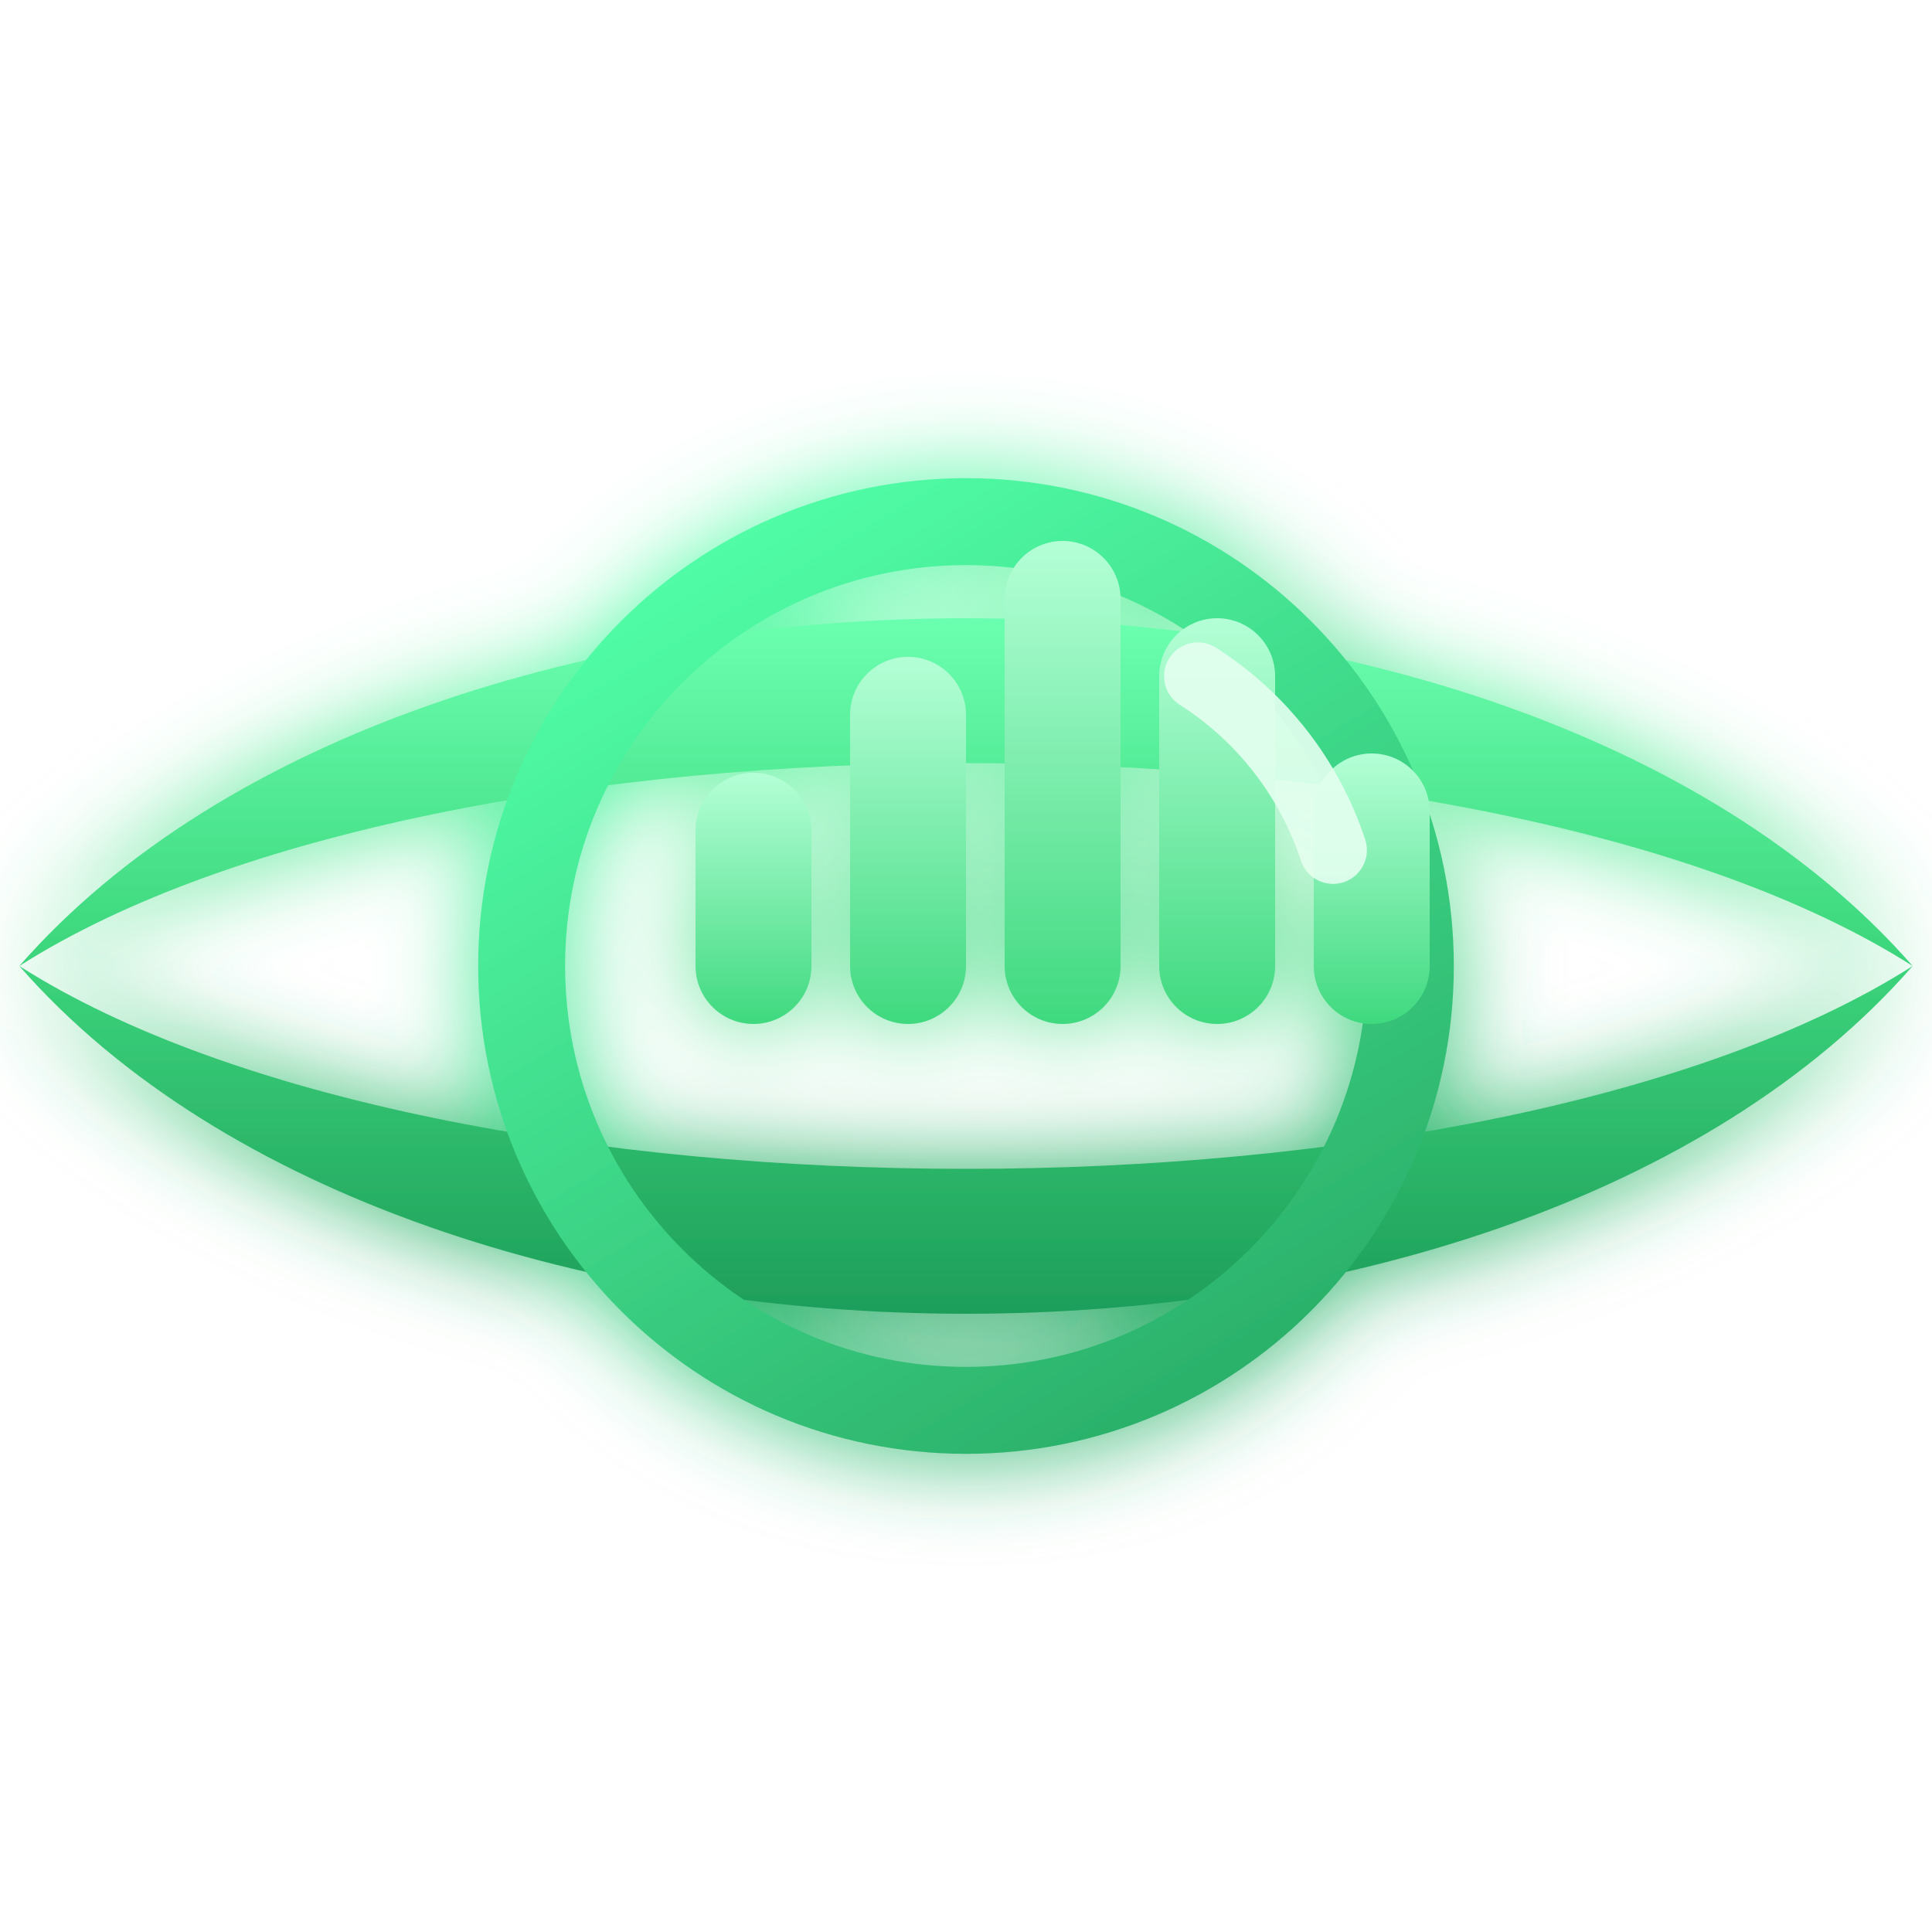
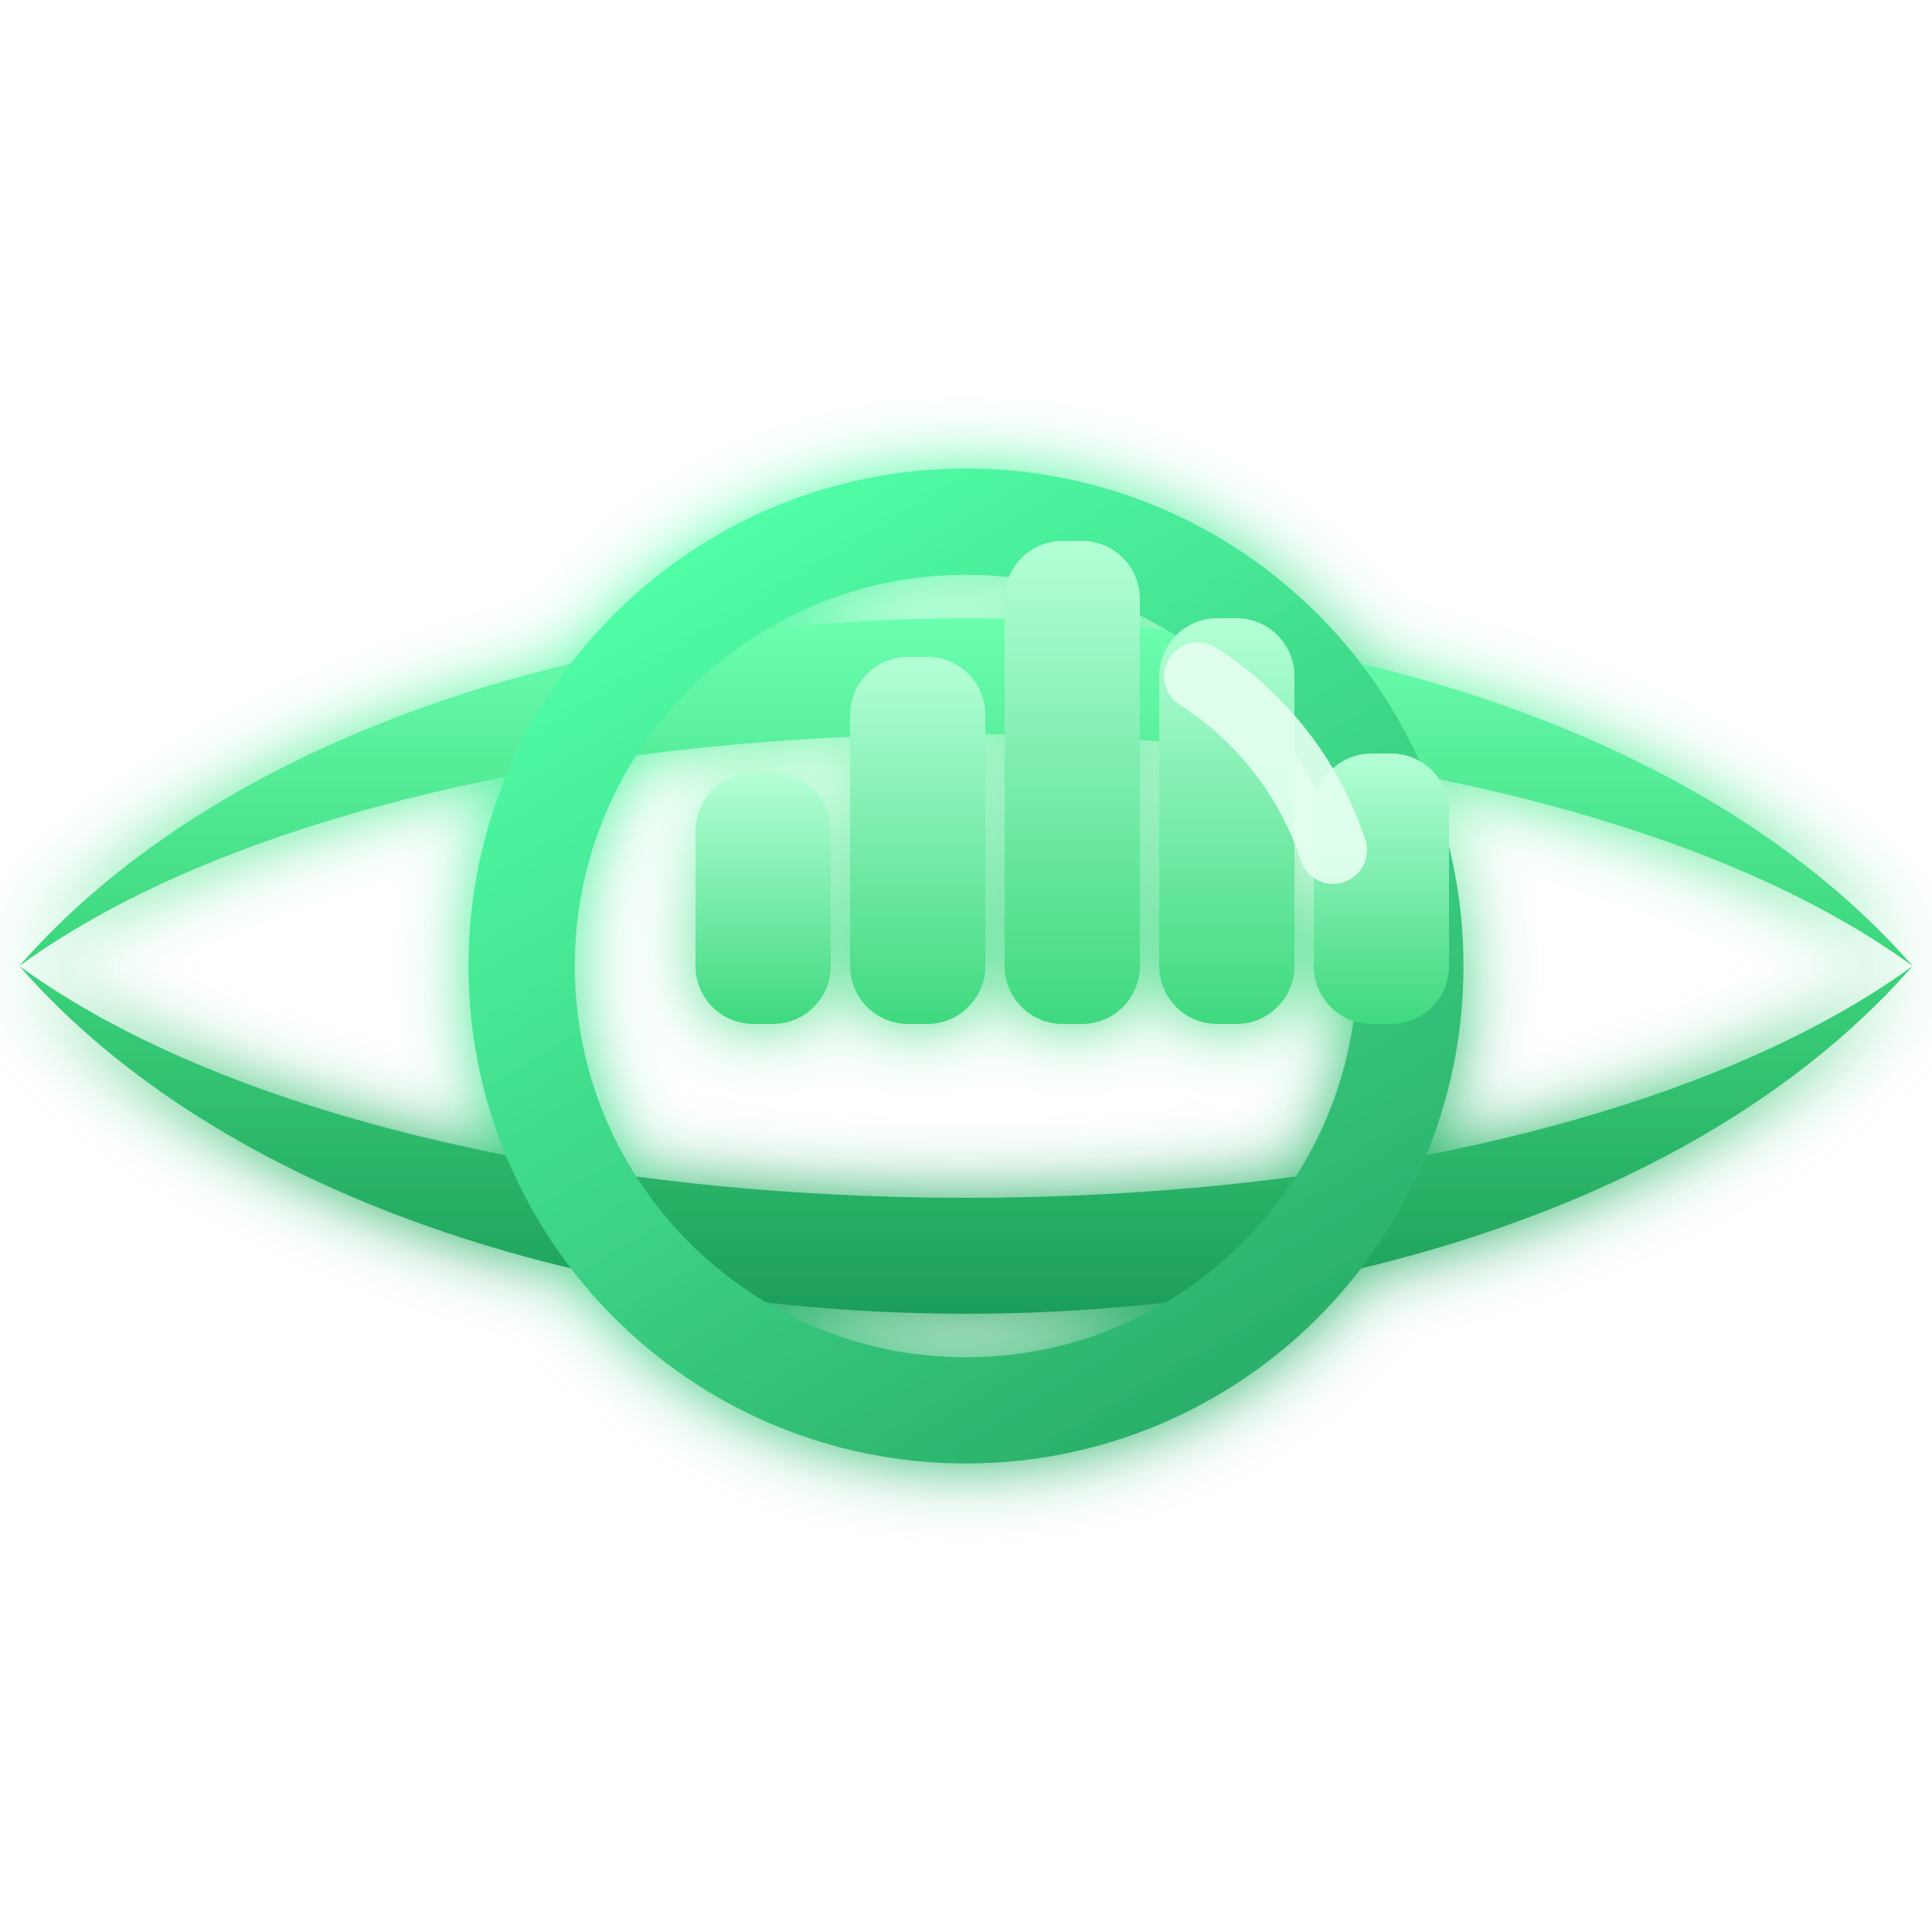
<svg xmlns="http://www.w3.org/2000/svg" viewBox="0 0 200 200" role="img" aria-label="FlowScope — un œil formé de deux arcs, contenant un signal">
  <defs>
    <linearGradient id="fs-oeil" x1="0" y1="0" x2="0" y2="1">
      <stop offset="0%" stop-color="#6BFFB0" />
      <stop offset="45%" stop-color="#3FD97F" />
      <stop offset="100%" stop-color="#1E9E5A" />
    </linearGradient>
    <linearGradient id="fs-iris" x1="0.2" y1="0" x2="0.8" y2="1">
      <stop offset="0%" stop-color="#52FFA8" />
      <stop offset="100%" stop-color="#2AAE68" />
    </linearGradient>
    <linearGradient id="fs-barres" x1="0" y1="0" x2="0" y2="1">
      <stop offset="0%" stop-color="#B4FFD6" />
      <stop offset="100%" stop-color="#3FD97F" />
    </linearGradient>
    <filter id="fs-lueur" x="-30%" y="-30%" width="160%" height="160%">
-       <feGaussianBlur stdDeviation="5" result="flou" />
+       <feGaussianBlur stdDeviation="3.5" result="flou" />
      <feMerge>
        <feMergeNode in="flou" />
        <feMergeNode in="SourceGraphic" />
      </feMerge>
    </filter>
  </defs>
  <g filter="url(#fs-lueur)">
-     <path fill="url(#fs-oeil)" fill-rule="evenodd" d="M2 100 C 44 52, 156 52, 198 100 C 156 148, 44 148, 2 100 Z              M2 100 C 46 72, 154 72, 198 100 C 154 128, 46 128, 2 100 Z" />
-     <circle cx="100" cy="100" r="46" fill="none" stroke="url(#fs-iris)" stroke-width="9" />
+     <path fill="url(#fs-oeil)" fill-rule="evenodd" d="M2 100 C 44 52, 156 52, 198 100 C 156 148, 44 148, 2 100 Z              M2 100 C 46 68, 154 68, 198 100 C 154 132, 46 132, 2 100 Z" />
+     <circle cx="100" cy="100" r="46" fill="none" stroke="url(#fs-iris)" stroke-width="11" />
    <g fill="url(#fs-barres)">
-       <rect x="72" y="80" width="12" height="26" rx="6" />
-       <rect x="88" y="68" width="12" height="38" rx="6" />
-       <rect x="104" y="56" width="12" height="50" rx="6" />
-       <rect x="120" y="64" width="12" height="42" rx="6" />
-       <rect x="136" y="78" width="12" height="28" rx="6" />
+       <rect x="72" y="80" width="14" height="26" rx="6" />
+       <rect x="88" y="68" width="14" height="38" rx="6" />
+       <rect x="104" y="56" width="14" height="50" rx="6" />
+       <rect x="120" y="64" width="14" height="42" rx="6" />
+       <rect x="136" y="78" width="14" height="28" rx="6" />
    </g>
    <path d="M124 70 A 34 34 0 0 1 138 88" fill="none" stroke="#E4FFF0" stroke-width="7" stroke-linecap="round" opacity="0.9" />
  </g>
</svg>
